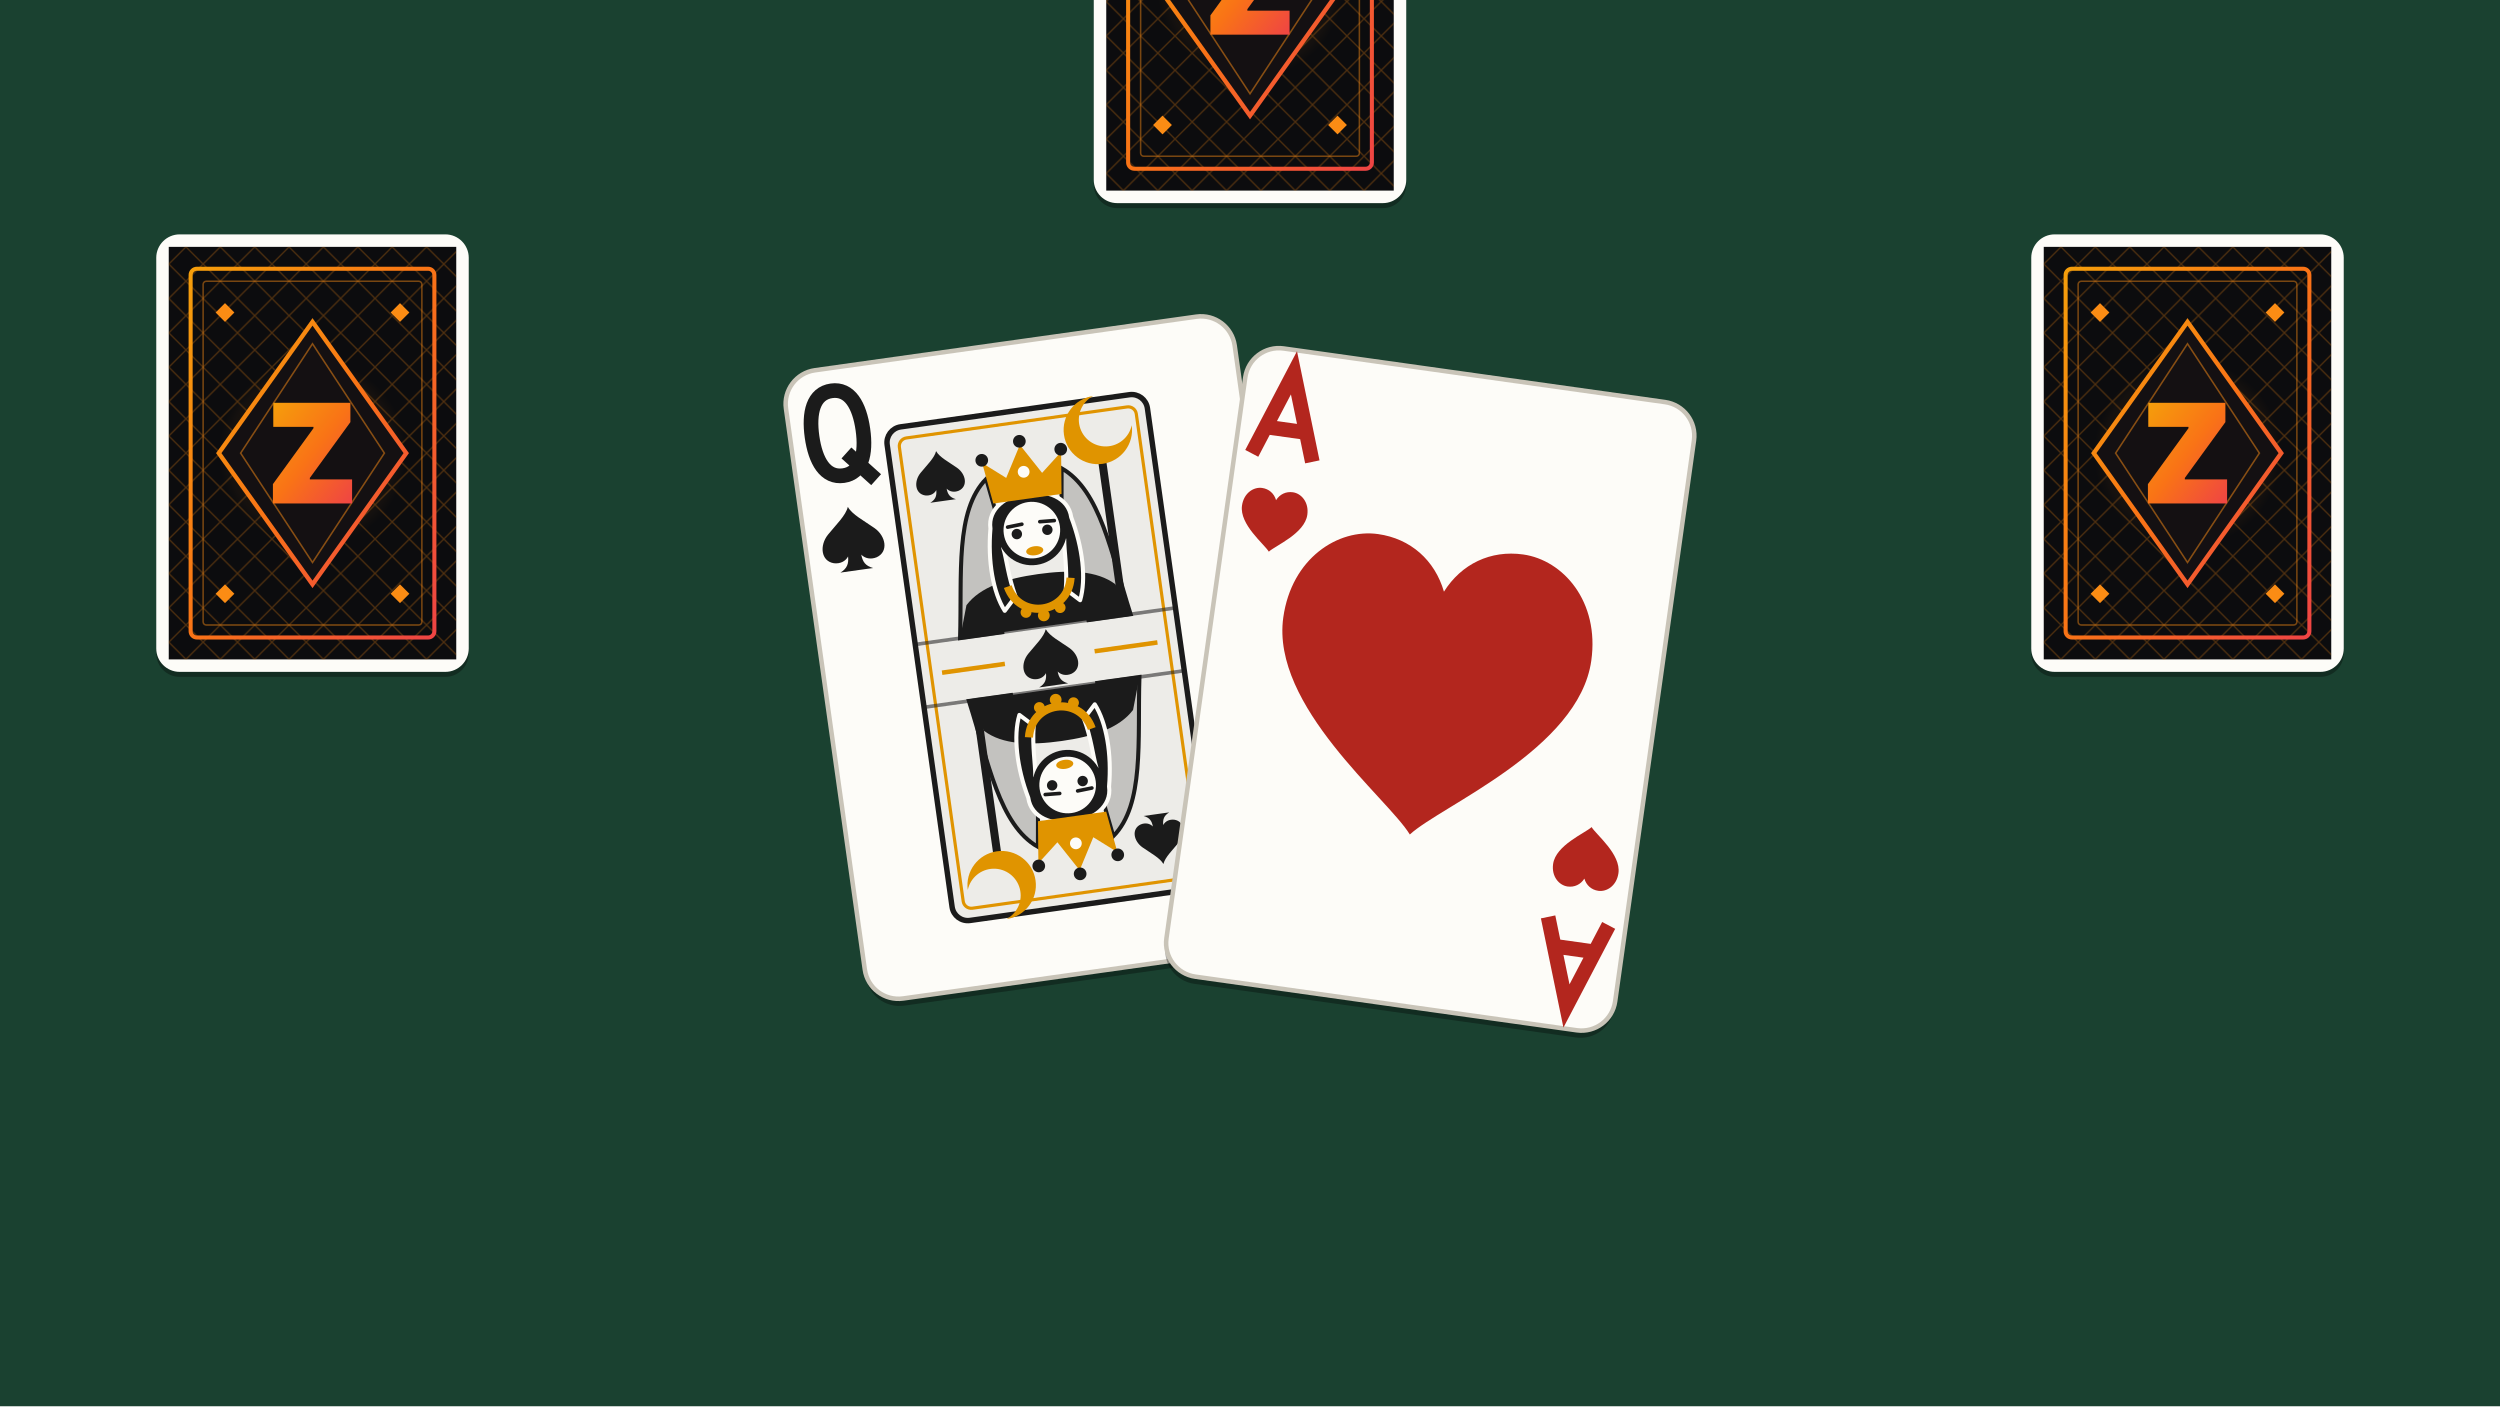
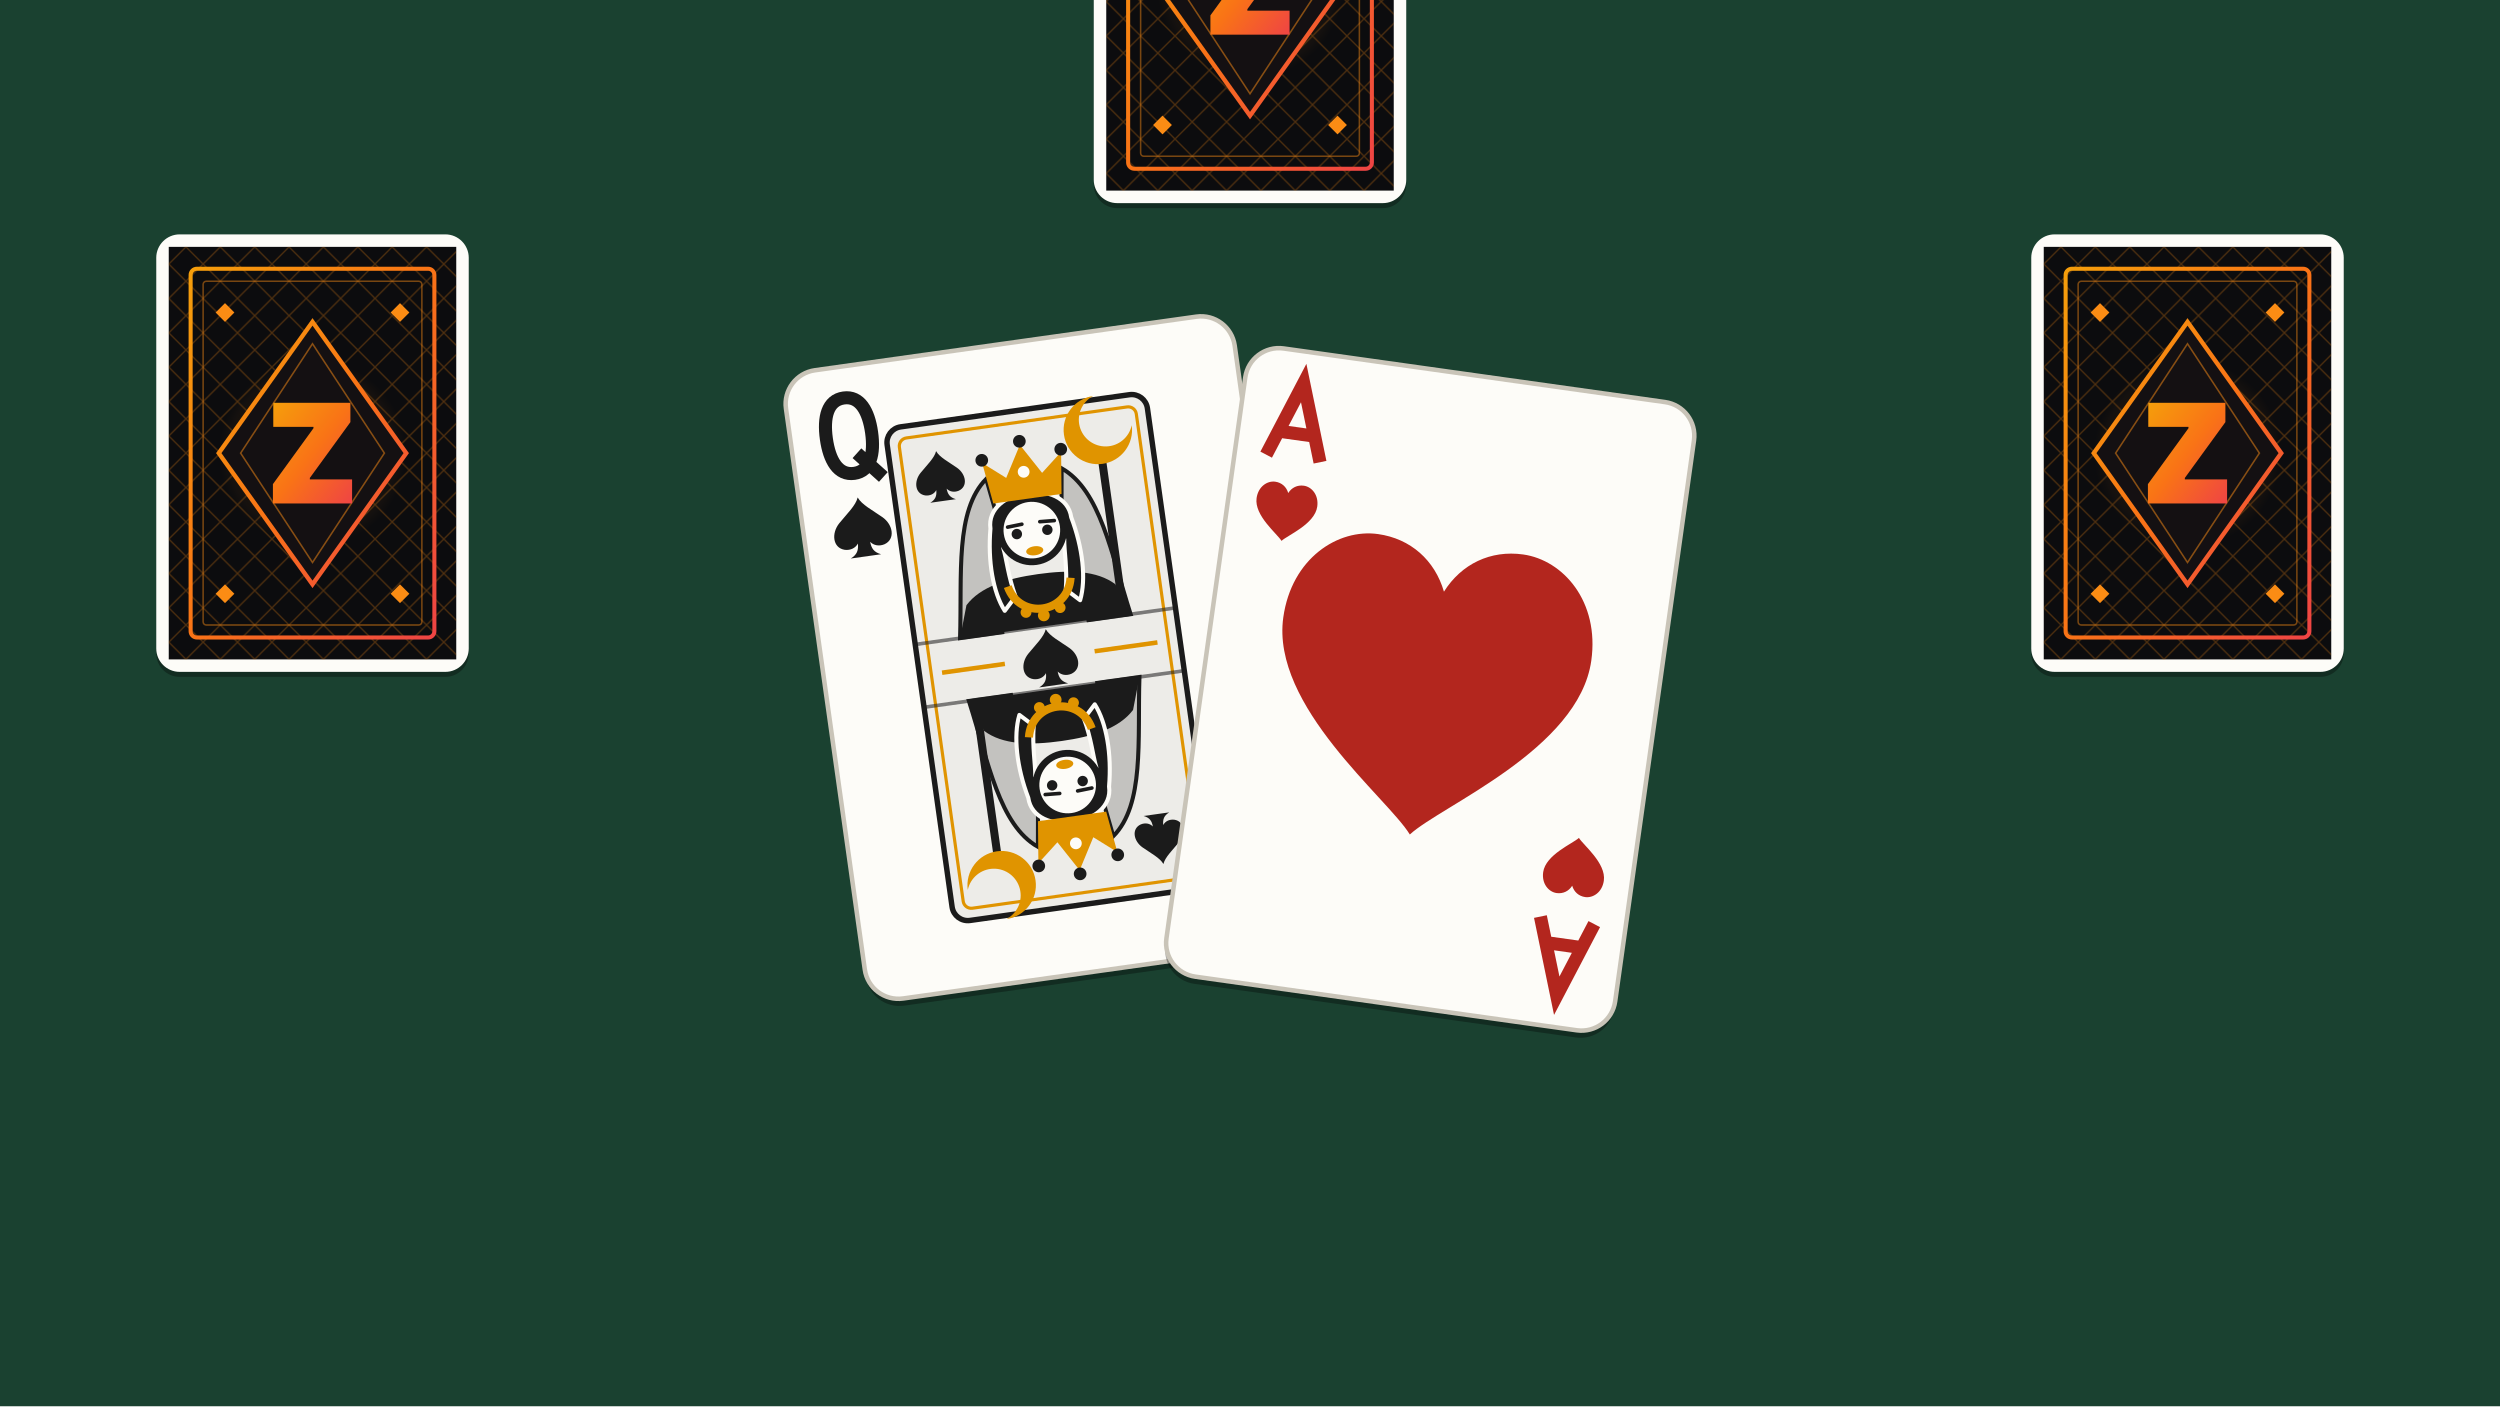
<svg xmlns="http://www.w3.org/2000/svg" width="320" height="180" viewBox="0 0 320 180">
  <defs>
    <clipPath id="zs-card">
      <rect width="100" height="140" rx="7.5" />
    </clipPath>
    <pattern id="zc-p-zimi" width="11" height="11" patternUnits="userSpaceOnUse">
      <path d="M5.5 0 11 5.5 5.5 11 0 5.5z" fill="none" stroke="#fb8c14" stroke-width=".45" opacity=".26" />
    </pattern>
    <linearGradient id="zc-g-mark" x1="0" y1="0" x2="1" y2="1">
      <stop offset="0" stop-color="#f59e0b" />
      <stop offset=".5" stop-color="#f97316" />
      <stop offset="1" stop-color="#ef4444" />
    </linearGradient>
    <radialGradient id="zc-g-glow">
      <stop offset="0" stop-color="#fb8c14" stop-opacity=".34" />
      <stop offset="1" stop-color="#fb8c14" stop-opacity="0" />
    </radialGradient>
    <symbol id="zc-s-3" overflow="visible">
      <path d="M0-10.2C1-7.6 4.4-5.2 7.4-2.4 10.6 .6 10.8 5.6 6.8 6.8 4.9 7.3 3.1 6.7 2.1 5.3 2.2 7.6 2.9 9 5.2 10H-5.2C-2.9 9-2.2 7.6-2.1 5.3-3.1 6.7-4.9 7.3-6.8 6.8-10.8 5.6-10.6 .6-7.4-2.4-4.4-5.2-1 -7.6 0-10.2Z" />
    </symbol>
    <symbol id="zc-s-2" overflow="visible">
      <path d="M0 9.8C-1.8 7.6-10.4 2.6-10.4-3.4-10.4-7.4-7.6-9.8-4.9-9.8-2.7-9.8-.9-8.6 0-6.6 .9-8.6 2.7-9.8 4.9-9.8 7.6-9.8 10.4-7.4 10.4-3.4 10.4 2.6 1.8 7.6 0 9.8Z" />
    </symbol>
  </defs>
  <rect width="320" height="180" fill="#1a4130" />
  <g transform="translate(20 30) scale(0.4)">
    <rect y="1.6" width="100" height="140" rx="7.5" fill="rgba(0,0,0,0.32)" />
    <g clip-path="url(#zs-card)">
      <svg width="100" height="140" viewBox="0 0 100 140" preserveAspectRatio="xMidYMid slice" aria-hidden="true">
        <rect width="100" height="140" fill="#fdfcf8" />
        <svg x="4" y="4" width="92" height="132" viewBox="0 0 92 132" overflow="hidden">
          <rect width="92" height="132" fill="#0c0c0e" />
          <rect width="92" height="132" fill="url(#zc-p-zimi)" />
          <rect x="7" y="7" width="78" height="118" rx="2" fill="none" stroke="url(#zc-g-mark)" stroke-width="1.3" />
          <rect x="11" y="11" width="70" height="110" rx="1" fill="none" stroke="#fb8c14" stroke-width=".5" opacity=".45" />
          <circle cx="46" cy="66" r="30" fill="url(#zc-g-glow)" />
          <path d="M46 24 76 66 46 108 16 66z" fill="#141012" stroke="url(#zc-g-mark)" stroke-width="1.4" />
          <path d="M46 31 69 66 46 101 23 66z" fill="none" stroke="#fb8c14" stroke-width=".5" opacity=".5" />
          <path transform="translate(46 66) scale(2.16456)" d="M-5.852 7.438L5.852 7.438L5.852 3.885L-0.392 3.885L-0.392 3.667L5.602 -4.583L5.602 -7.438L-5.798 -7.438L-5.798 -3.885L0.142 -3.885L0.142 -3.678L-5.852 4.583Z" fill="url(#zc-g-mark)" />
          <g fill="#fb8c14">
            <path d="M18 18l3 3-3 3-3-3zM74 18l3 3-3 3-3-3zM18 108l3 3-3 3-3-3zM74 108l3 3-3 3-3-3z" />
          </g>
        </svg>
      </svg>
    </g>
  </g>
  <g transform="translate(140 -30) scale(0.4)">
    <rect y="1.6" width="100" height="140" rx="7.5" fill="rgba(0,0,0,0.32)" />
    <g clip-path="url(#zs-card)">
      <svg width="100" height="140" viewBox="0 0 100 140" preserveAspectRatio="xMidYMid slice" aria-hidden="true">
        <rect width="100" height="140" fill="#fdfcf8" />
        <svg x="4" y="4" width="92" height="132" viewBox="0 0 92 132" overflow="hidden">
          <rect width="92" height="132" fill="#0c0c0e" />
          <rect width="92" height="132" fill="url(#zc-p-zimi)" />
          <rect x="7" y="7" width="78" height="118" rx="2" fill="none" stroke="url(#zc-g-mark)" stroke-width="1.3" />
          <rect x="11" y="11" width="70" height="110" rx="1" fill="none" stroke="#fb8c14" stroke-width=".5" opacity=".45" />
          <circle cx="46" cy="66" r="30" fill="url(#zc-g-glow)" />
          <path d="M46 24 76 66 46 108 16 66z" fill="#141012" stroke="url(#zc-g-mark)" stroke-width="1.4" />
          <path d="M46 31 69 66 46 101 23 66z" fill="none" stroke="#fb8c14" stroke-width=".5" opacity=".5" />
          <path transform="translate(46 66) scale(2.16456)" d="M-5.852 7.438L5.852 7.438L5.852 3.885L-0.392 3.885L-0.392 3.667L5.602 -4.583L5.602 -7.438L-5.798 -7.438L-5.798 -3.885L0.142 -3.885L0.142 -3.678L-5.852 4.583Z" fill="url(#zc-g-mark)" />
          <g fill="#fb8c14">
            <path d="M18 18l3 3-3 3-3-3zM74 18l3 3-3 3-3-3zM18 108l3 3-3 3-3-3zM74 108l3 3-3 3-3-3z" />
          </g>
        </svg>
      </svg>
    </g>
  </g>
  <g transform="translate(260 30) scale(0.4)">
    <rect y="1.6" width="100" height="140" rx="7.5" fill="rgba(0,0,0,0.32)" />
    <g clip-path="url(#zs-card)">
      <svg width="100" height="140" viewBox="0 0 100 140" preserveAspectRatio="xMidYMid slice" aria-hidden="true">
        <rect width="100" height="140" fill="#fdfcf8" />
        <svg x="4" y="4" width="92" height="132" viewBox="0 0 92 132" overflow="hidden">
          <rect width="92" height="132" fill="#0c0c0e" />
          <rect width="92" height="132" fill="url(#zc-p-zimi)" />
          <rect x="7" y="7" width="78" height="118" rx="2" fill="none" stroke="url(#zc-g-mark)" stroke-width="1.3" />
          <rect x="11" y="11" width="70" height="110" rx="1" fill="none" stroke="#fb8c14" stroke-width=".5" opacity=".45" />
          <circle cx="46" cy="66" r="30" fill="url(#zc-g-glow)" />
          <path d="M46 24 76 66 46 108 16 66z" fill="#141012" stroke="url(#zc-g-mark)" stroke-width="1.4" />
          <path d="M46 31 69 66 46 101 23 66z" fill="none" stroke="#fb8c14" stroke-width=".5" opacity=".5" />
          <path transform="translate(46 66) scale(2.16456)" d="M-5.852 7.438L5.852 7.438L5.852 3.885L-0.392 3.885L-0.392 3.667L5.602 -4.583L5.602 -7.438L-5.798 -7.438L-5.798 -3.885L0.142 -3.885L0.142 -3.678L-5.852 4.583Z" fill="url(#zc-g-mark)" />
          <g fill="#fb8c14">
            <path d="M18 18l3 3-3 3-3-3zM74 18l3 3-3 3-3-3zM18 108l3 3-3 3-3-3zM74 108l3 3-3 3-3-3z" />
          </g>
        </svg>
      </svg>
    </g>
  </g>
  <g transform="translate(100 48) rotate(-8) scale(0.58)" style="color:#1b1b1b">
    <rect y="1.6" width="100" height="140" rx="7.5" fill="rgba(0,0,0,0.32)" />
    <rect width="100" height="140" rx="7.5" fill="#fdfcf8" stroke="#c9c4b8" />
    <svg width="100" height="140" viewBox="0 0 100 140" fill="currentColor" aria-hidden="true">
      <g class="zc-idx-std">
-         <path transform="translate(3.75 5) scale(1.35)" d="M5 0C2 0 .8 3 .8 7S2 14 5 14 9.2 11 9.2 7 8 0 5 0zM6 10.4 10.2 15.4" fill="none" stroke="currentColor" stroke-width="2.4" stroke-linejoin="miter" stroke-miterlimit="6" />
-         <g transform="translate(10.5 38) scale(0.7)">
+         <path transform="translate(6.94 6.94) scale(1.2)" d="M5 0C2 0 .8 3 .8 7S2 14 5 14 9.2 11 9.2 7 8 0 5 0zM6 10.4 10.2 15.4" fill="none" stroke="currentColor" stroke-width="2.4" stroke-linejoin="miter" stroke-miterlimit="6" />
+         <g transform="translate(12.94 35.74) scale(0.65)">
          <use href="#zc-s-3" />
        </g>
      </g>
      <g class="zc-idx-std" transform="rotate(180 50 70)">
-         <path transform="translate(3.75 5) scale(1.35)" d="M5 0C2 0 .8 3 .8 7S2 14 5 14 9.2 11 9.2 7 8 0 5 0zM6 10.4 10.2 15.4" fill="none" stroke="currentColor" stroke-width="2.4" stroke-linejoin="miter" stroke-miterlimit="6" />
-         <g transform="translate(10.5 38) scale(0.7)">
+         <path transform="translate(6.94 6.94) scale(1.2)" d="M5 0C2 0 .8 3 .8 7S2 14 5 14 9.2 11 9.2 7 8 0 5 0zM6 10.4 10.2 15.4" fill="none" stroke="currentColor" stroke-width="2.4" stroke-linejoin="miter" stroke-miterlimit="6" />
+         <g transform="translate(12.94 35.74) scale(0.65)">
          <use href="#zc-s-3" />
        </g>
      </g>
      <g class="zc-idx-row" display="none">
-         <path transform="translate(4 5) scale(2.1)" d="M5 0C2 0 .8 3 .8 7S2 14 5 14 9.2 11 9.2 7 8 0 5 0zM6 10.4 10.2 15.4" fill="none" stroke="currentColor" stroke-width="2.4" stroke-linejoin="miter" stroke-miterlimit="6" />
-         <g transform="translate(60 21) scale(1.25)">
+         <path transform="translate(8.52 8.52) scale(2.1)" d="M5 0C2 0 .8 3 .8 7S2 14 5 14 9.2 11 9.2 7 8 0 5 0zM6 10.4 10.2 15.4" fill="none" stroke="currentColor" stroke-width="2.4" stroke-linejoin="miter" stroke-miterlimit="6" />
+         <g transform="translate(63 23) scale(1.25)">
          <use href="#zc-s-3" />
        </g>
      </g>
      <g class="zc-big">
        <rect x="21" y="15" width="58" height="110" rx="3.5" fill="currentColor" fill-opacity="0.07" stroke="currentColor" stroke-width="1.2" />
        <rect class="zc-fine" x="23.6" y="17.6" width="52.8" height="104.8" rx="1.8" fill="none" stroke="#e09400" stroke-width="0.7" />
        <path d="M21 63H79" stroke="currentColor" stroke-width="0.8" opacity="0.55" />
        <path d="M21 77H79" stroke="currentColor" stroke-width="0.8" opacity="0.55" />
        <path d="M26 70H40M60 70H74" stroke="#e09400" stroke-width="1" />
        <g transform="translate(50 70) scale(0.62)">
          <use href="#zc-s-3" />
        </g>
        <g>
          <path d="M41.6 29C33.8 35 33.4 49 31 63H40.4C41 55 41.4 44 42.6 36z" fill="currentColor" fill-opacity="0.2" stroke="currentColor" stroke-width="0.9" />
          <path d="M58.4 29C66.2 35 66.6 49 69 63H59.6C59 55 58.6 44 57.4 36z" fill="currentColor" fill-opacity="0.2" stroke="currentColor" stroke-width="0.9" />
          <path d="M31 63 33.4 56C37 52.4 43 51.4 50 51.4S63 52.4 66.6 56L69 63z" />
          <path d="M41 40C41 31 59 31 59 40C60.6 47 60.4 54 58.4 58.4L55.6 55.6C56.6 51 56.4 47.2 56.8 44.6H43.2C43.6 47.2 43.4 51 44.4 55.6L41.6 58.4C39.6 54 39.4 47 41 40z" stroke="#fdfcf8" stroke-width="0.9" stroke-linejoin="round" />
          <circle cx="50" cy="41.6" r="7" fill="#fdfcf8" stroke="currentColor" stroke-width="1.5" />
          <path d="M42.4 34.6 41.2 25.4 46 29.4 50 22.6 54 29.4 58.8 25.4 57.6 34.6z" fill="#e09400" />
          <circle cx="50" cy="28.6" r="1.3" fill="#fdfcf8" />
          <g class="zc-fine">
            <circle cx="41.2" cy="24.8" r="1.4" />
            <circle cx="58.8" cy="24.8" r="1.4" />
            <circle cx="50" cy="21.8" r="1.4" />
          </g>
          <circle cx="46.6" cy="42" r="1.15" />
          <circle cx="53.4" cy="42" r="1.15" />
          <path d="M44.8 40.2 48 40M52 40 55.2 40.2" fill="none" stroke="currentColor" stroke-linecap="round" stroke-width="0.8" />
          <ellipse cx="50" cy="46.2" rx="1.9" ry="1" fill="#e09400" />
          <path d="M43 53.2C44.6 61 55.4 61 57 53.2" fill="none" stroke="#e09400" stroke-width="1.8" />
          <circle cx="46.2" cy="59.4" r="1.2" fill="#e09400" />
          <circle cx="50" cy="60.6" r="1.3" fill="#e09400" />
          <circle cx="53.8" cy="59.4" r="1.2" fill="#e09400" />
          <g transform="translate(67.5 61.5) scale(1.18) translate(-70 -61.5)">
            <path d="M70 61.5V32" stroke="currentColor" stroke-width="1.5" fill="none" />
            <path d="M70 21.4a6.4 6.4 0 1 0 6.4 6.4 5 5 0 1 1-6.4-6.4z" fill="#e09400" />
          </g>
          <g transform="translate(31.5 27) scale(0.55)">
            <use href="#zc-s-3" />
          </g>
        </g>
        <g transform="rotate(180 50 70)">
          <path d="M41.6 29C33.8 35 33.4 49 31 63H40.4C41 55 41.4 44 42.6 36z" fill="currentColor" fill-opacity="0.2" stroke="currentColor" stroke-width="0.9" />
          <path d="M58.4 29C66.2 35 66.6 49 69 63H59.6C59 55 58.6 44 57.4 36z" fill="currentColor" fill-opacity="0.2" stroke="currentColor" stroke-width="0.9" />
          <path d="M31 63 33.4 56C37 52.4 43 51.4 50 51.4S63 52.4 66.6 56L69 63z" />
          <path d="M41 40C41 31 59 31 59 40C60.6 47 60.4 54 58.4 58.4L55.6 55.6C56.6 51 56.4 47.2 56.8 44.6H43.2C43.6 47.2 43.4 51 44.4 55.6L41.6 58.4C39.6 54 39.4 47 41 40z" stroke="#fdfcf8" stroke-width="0.9" stroke-linejoin="round" />
          <circle cx="50" cy="41.6" r="7" fill="#fdfcf8" stroke="currentColor" stroke-width="1.5" />
          <path d="M42.4 34.6 41.2 25.4 46 29.4 50 22.6 54 29.4 58.8 25.4 57.6 34.6z" fill="#e09400" />
          <circle cx="50" cy="28.6" r="1.3" fill="#fdfcf8" />
          <g class="zc-fine">
            <circle cx="41.2" cy="24.8" r="1.4" />
            <circle cx="58.8" cy="24.8" r="1.4" />
            <circle cx="50" cy="21.8" r="1.4" />
          </g>
          <circle cx="46.6" cy="42" r="1.15" />
          <circle cx="53.4" cy="42" r="1.15" />
          <path d="M44.8 40.2 48 40M52 40 55.2 40.2" fill="none" stroke="currentColor" stroke-linecap="round" stroke-width="0.8" />
          <ellipse cx="50" cy="46.2" rx="1.9" ry="1" fill="#e09400" />
          <path d="M43 53.2C44.6 61 55.4 61 57 53.2" fill="none" stroke="#e09400" stroke-width="1.8" />
          <circle cx="46.2" cy="59.4" r="1.2" fill="#e09400" />
          <circle cx="50" cy="60.6" r="1.3" fill="#e09400" />
          <circle cx="53.8" cy="59.4" r="1.2" fill="#e09400" />
          <g transform="translate(67.5 61.5) scale(1.18) translate(-70 -61.5)">
            <path d="M70 61.5V32" stroke="currentColor" stroke-width="1.5" fill="none" />
            <path d="M70 21.4a6.4 6.4 0 1 0 6.4 6.4 5 5 0 1 1-6.4-6.4z" fill="#e09400" />
          </g>
          <g transform="translate(31.5 27) scale(0.55)">
            <use href="#zc-s-3" />
          </g>
        </g>
      </g>
      <g class="zc-small" display="none" transform="translate(50 128) scale(1.55) translate(-50 -63)">
        <path d="M41.6 29C33.8 35 33.4 49 31 63H40.4C41 55 41.4 44 42.6 36z" fill="currentColor" fill-opacity="0.2" stroke="currentColor" stroke-width="0.9" />
        <path d="M58.4 29C66.2 35 66.6 49 69 63H59.6C59 55 58.6 44 57.4 36z" fill="currentColor" fill-opacity="0.2" stroke="currentColor" stroke-width="0.9" />
        <path d="M31 63 33.4 56C37 52.4 43 51.4 50 51.4S63 52.4 66.6 56L69 63z" />
        <path d="M41 40C41 31 59 31 59 40C60.6 47 60.4 54 58.4 58.4L55.6 55.6C56.6 51 56.4 47.2 56.8 44.6H43.2C43.6 47.2 43.4 51 44.4 55.6L41.6 58.4C39.6 54 39.4 47 41 40z" stroke="#fdfcf8" stroke-width="0.9" stroke-linejoin="round" />
        <circle cx="50" cy="41.6" r="7" fill="#fdfcf8" stroke="currentColor" stroke-width="1.5" />
        <path d="M42.4 34.6 41.2 25.4 46 29.4 50 22.6 54 29.4 58.8 25.4 57.6 34.6z" fill="#e09400" />
        <circle cx="50" cy="28.6" r="1.3" fill="#fdfcf8" />
        <g class="zc-fine">
          <circle cx="41.2" cy="24.8" r="1.4" />
          <circle cx="58.8" cy="24.8" r="1.4" />
          <circle cx="50" cy="21.8" r="1.4" />
        </g>
        <circle cx="46.6" cy="42" r="1.15" />
        <circle cx="53.4" cy="42" r="1.15" />
        <path d="M44.8 40.2 48 40M52 40 55.2 40.2" fill="none" stroke="currentColor" stroke-linecap="round" stroke-width="0.8" />
        <ellipse cx="50" cy="46.2" rx="1.9" ry="1" fill="#e09400" />
        <path d="M43 53.2C44.6 61 55.4 61 57 53.2" fill="none" stroke="#e09400" stroke-width="1.8" />
      </g>
    </svg>
  </g>
  <g transform="translate(160 44) rotate(8) scale(0.58)" style="color:#b3261e">
    <rect y="1.6" width="100" height="140" rx="7.5" fill="rgba(0,0,0,0.32)" />
    <rect width="100" height="140" rx="7.5" fill="#fdfcf8" stroke="#c9c4b8" />
    <svg width="100" height="140" viewBox="0 0 100 140" fill="currentColor" aria-hidden="true">
      <g class="zc-idx-std">
-         <path transform="translate(3.75 5) scale(1.35)" d="M0 14 5 0 10 14M2.2 9.4H7.8" fill="none" stroke="currentColor" stroke-width="2.4" stroke-linejoin="miter" stroke-miterlimit="6" />
-         <g transform="translate(10.5 38) scale(0.7)">
+         <path transform="translate(6.94 6.94) scale(1.2)" d="M0 14 5 0 10 14M2.2 9.4H7.8" fill="none" stroke="currentColor" stroke-width="2.4" stroke-linejoin="miter" stroke-miterlimit="6" />
+         <g transform="translate(12.94 35.74) scale(0.65)">
          <use href="#zc-s-2" />
        </g>
      </g>
      <g class="zc-idx-std" transform="rotate(180 50 70)">
-         <path transform="translate(3.75 5) scale(1.35)" d="M0 14 5 0 10 14M2.2 9.4H7.8" fill="none" stroke="currentColor" stroke-width="2.4" stroke-linejoin="miter" stroke-miterlimit="6" />
-         <g transform="translate(10.5 38) scale(0.7)">
+         <path transform="translate(6.94 6.94) scale(1.2)" d="M0 14 5 0 10 14M2.2 9.4H7.8" fill="none" stroke="currentColor" stroke-width="2.4" stroke-linejoin="miter" stroke-miterlimit="6" />
+         <g transform="translate(12.94 35.74) scale(0.65)">
          <use href="#zc-s-2" />
        </g>
      </g>
      <g class="zc-idx-row" display="none">
-         <path transform="translate(4 5) scale(2.1)" d="M0 14 5 0 10 14M2.2 9.4H7.8" fill="none" stroke="currentColor" stroke-width="2.4" stroke-linejoin="miter" stroke-miterlimit="6" />
-         <g transform="translate(60 21) scale(1.25)">
+         <path transform="translate(8.52 8.52) scale(2.1)" d="M0 14 5 0 10 14M2.2 9.4H7.8" fill="none" stroke="currentColor" stroke-width="2.4" stroke-linejoin="miter" stroke-miterlimit="6" />
+         <g transform="translate(63 23) scale(1.25)">
          <use href="#zc-s-2" />
        </g>
      </g>
      <g class="zc-big">
        <g transform="translate(50 70) scale(3.3)">
          <use href="#zc-s-2" />
        </g>
      </g>
      <g class="zc-small" display="none">
        <g transform="translate(50 92) scale(3.1)">
          <use href="#zc-s-2" />
        </g>
      </g>
    </svg>
  </g>
</svg>
